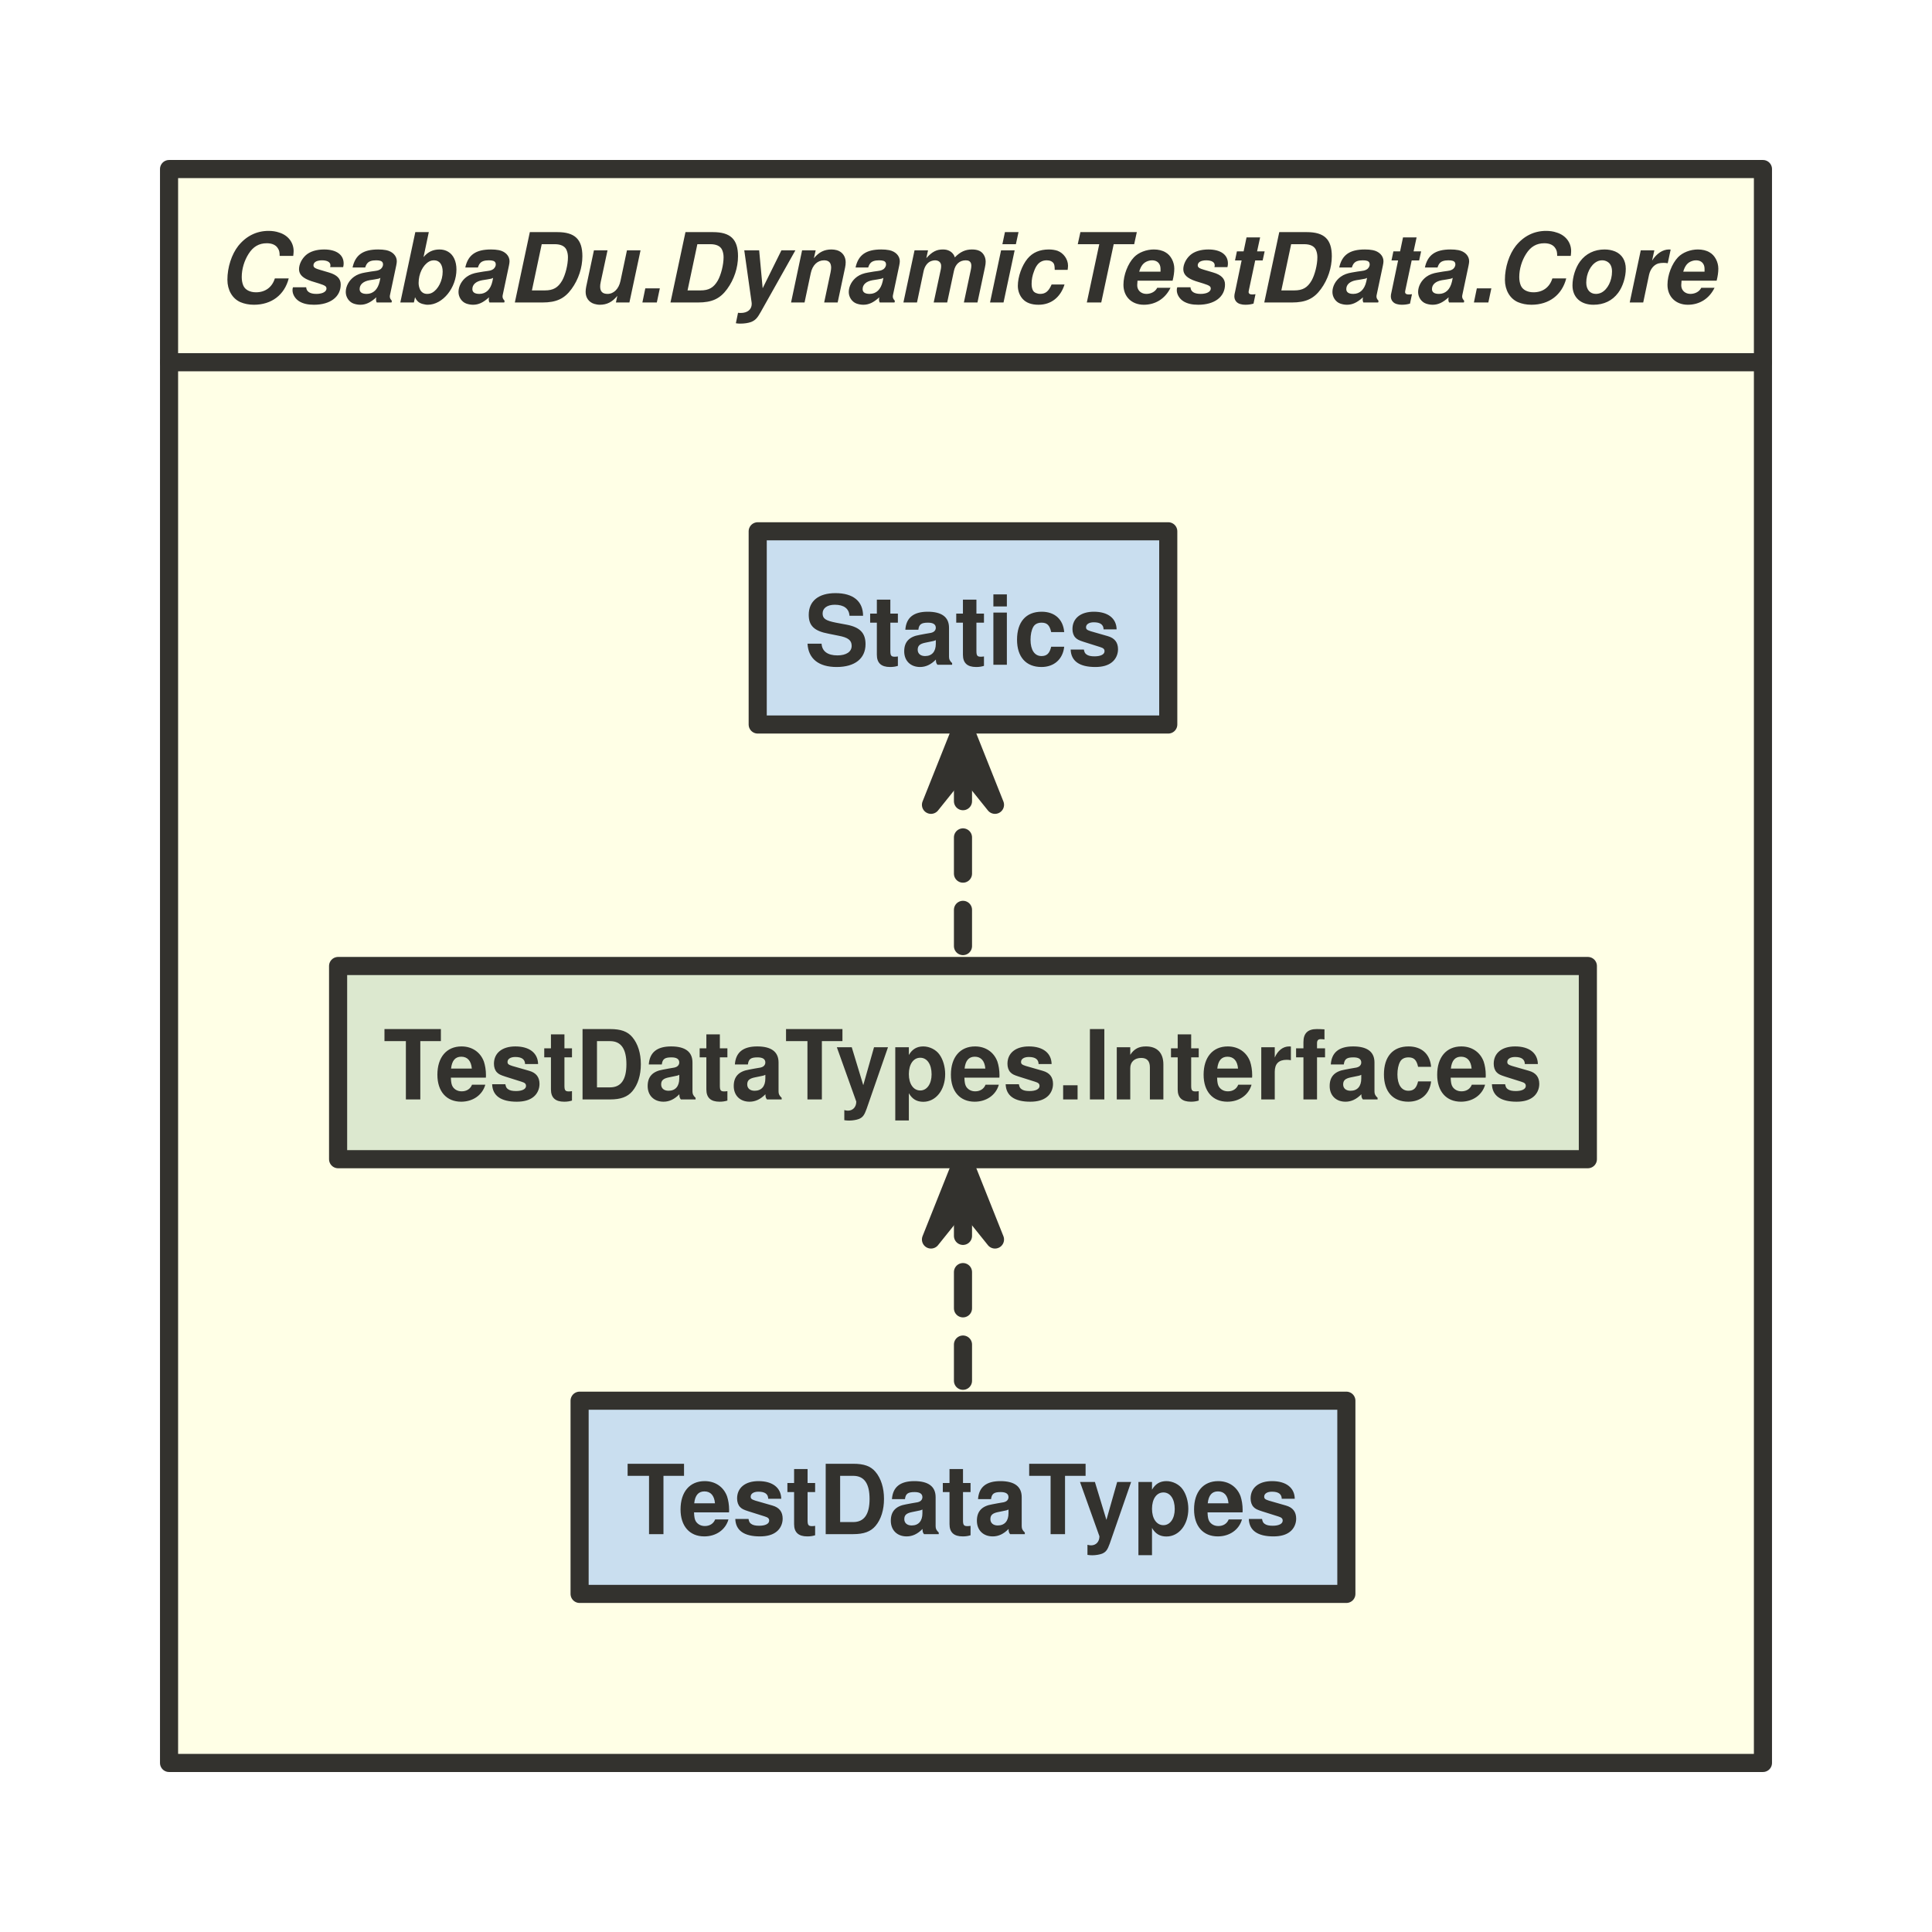
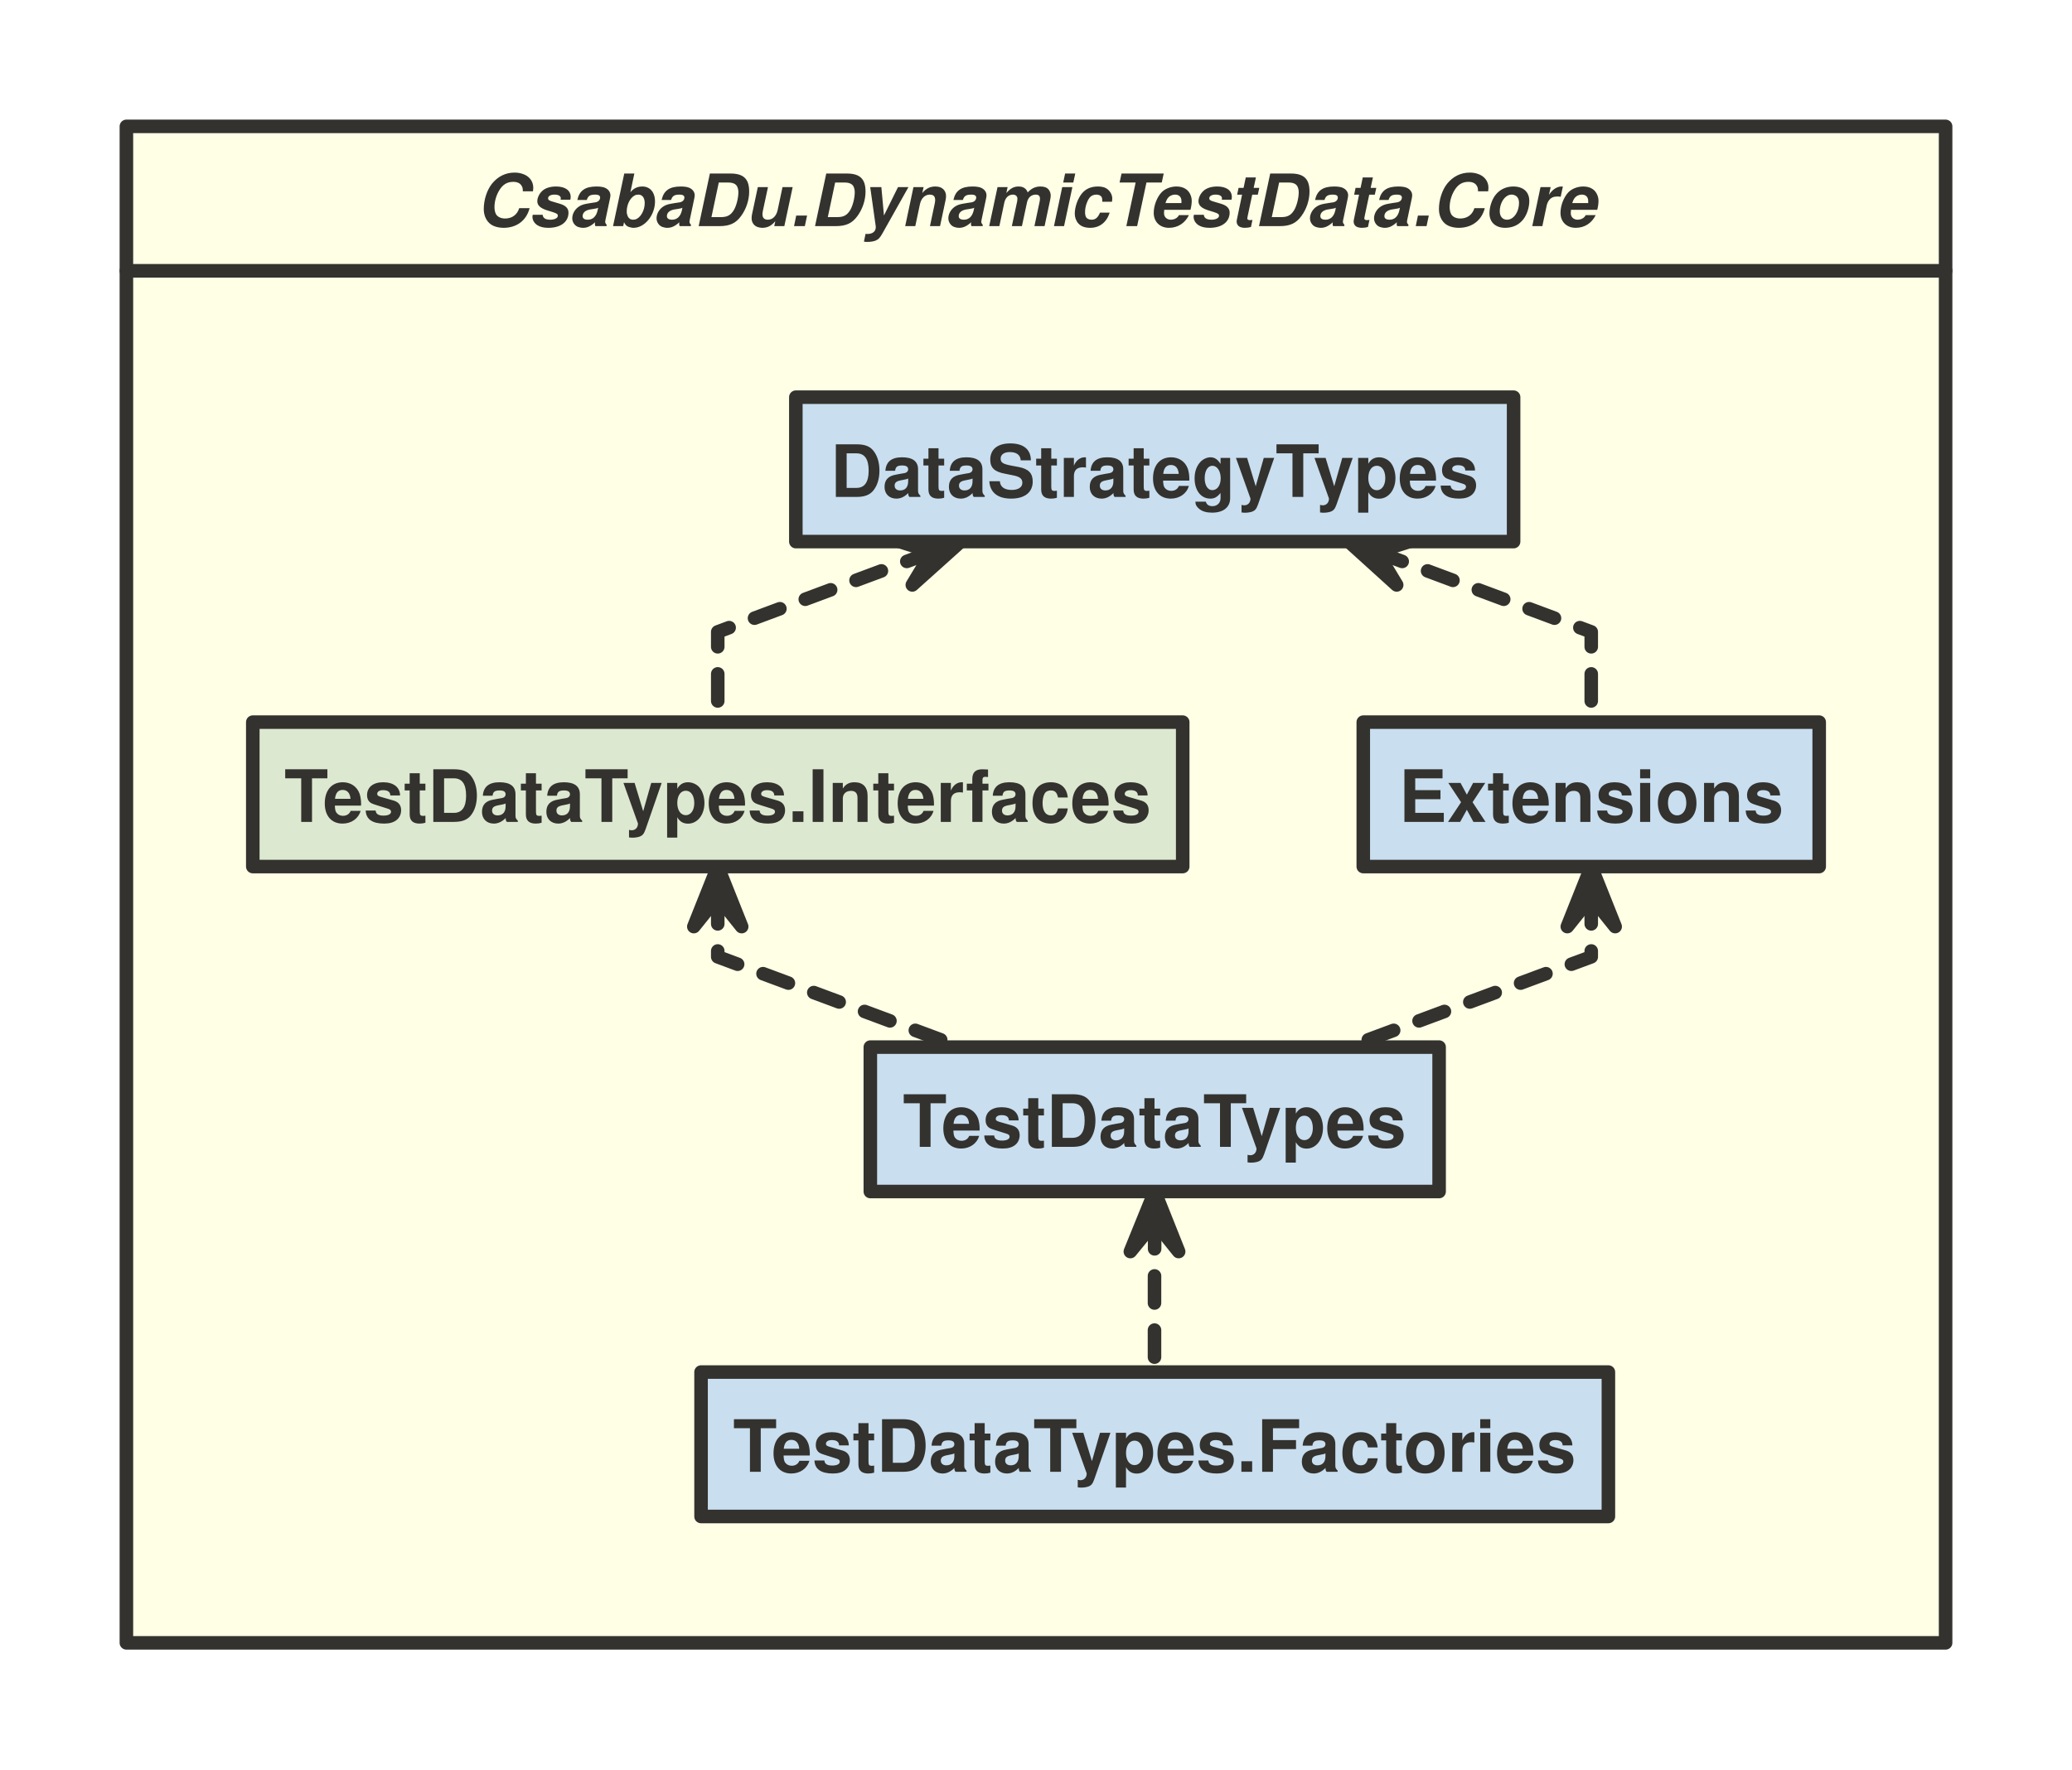
- <svg xmlns="http://www.w3.org/2000/svg" version="1.1" baseProfile="full" width="320.0" height="320.0" viewBox="0 0 320 320">
+ <svg xmlns="http://www.w3.org/2000/svg" version="1.1" baseProfile="full" width="459.0" height="392.0" viewBox="0 0 459 392">
  <g stroke-width="1.0" text-align="left" font="12pt Helvetica, Arial, sans-serif" font-size="12pt" font-family="Helvetica" font-weight="bold" font-style="normal">
    <g font-family="Helvetica" font-size="12pt" font-weight="bold" font-style="normal" stroke-width="3.0" stroke-linejoin="round" stroke-linecap="round" stroke="#33322E">
      <g stroke="transparent" fill="transparent">
-         <rect x="0.0" y="0.0" height="320.0" width="320.0" stroke="none" />
+         <rect x="0.0" y="0.0" height="392.0" width="459.0" stroke="none" />
      </g>
      <g transform="translate(8, 8)" fill="#33322E">
        <g transform="translate(20, 20)">
          <g data-name="CsabaDu.DynamicTestData.Core">
            <g fill="#ffffe6" stroke="#33322E" data-name="CsabaDu.DynamicTestData.Core">
-               <rect x="0.0" y="0.0" height="264.0" width="264.0" data-name="CsabaDu.DynamicTestData.Core" />
-               <path d="M0.0 32.0 L264.0 32.0" fill="none" data-name="CsabaDu.DynamicTestData.Core" />
+               <rect x="0.0" y="0.0" height="336.0" width="403.0" data-name="CsabaDu.DynamicTestData.Core" />
+               <path d="M0.0 32.0 L403.0 32.0" fill="none" data-name="CsabaDu.DynamicTestData.Core" />
            </g>
            <g transform="translate(0, 0)" font-family="Helvetica" font-size="12pt" font-weight="bold" font-style="italic" data-name="CsabaDu.DynamicTestData.Core" data-compartment="0">
              <g transform="translate(8, 8)" fill="#33322E" text-align="center" data-name="CsabaDu.DynamicTestData.Core" data-compartment="0">
-                 <text x="124.0" y="14.1" stroke="none" text-anchor="middle" data-name="CsabaDu.DynamicTestData.Core" data-compartment="0">CsabaDu.DynamicTestData.Core</text>
+                 <text x="193.5" y="14.1" stroke="none" text-anchor="middle" data-name="CsabaDu.DynamicTestData.Core" data-compartment="0">CsabaDu.DynamicTestData.Core</text>
              </g>
            </g>
            <g transform="translate(0, 32)" font-family="Helvetica" font-size="12pt" font-weight="normal" font-style="normal" data-name="CsabaDu.DynamicTestData.Core" data-compartment="1">
              <g transform="translate(8, 8)" fill="#33322E" data-name="CsabaDu.DynamicTestData.Core" data-compartment="1">
                <g transform="translate(20, 20)" fill="#33322E" font-family="Helvetica" font-size="12pt" font-weight="normal" font-style="normal" data-name="CsabaDu.DynamicTestData.Core" data-compartment="1">
                  <g stroke-dasharray="6 6" data-name="CsabaDu.DynamicTestData.Core" data-compartment="1">
-                     <path d="M103.5 38.7 L103.5 52 L103.5 72 L103.5 72.0 " fill="none" data-name="CsabaDu.DynamicTestData.Core" data-compartment="1" />
+                     <path d="M150.5 34.3 L103 52 L103 72 L103.0 72.0 " fill="none" data-name="CsabaDu.DynamicTestData.Core" data-compartment="1" />
                  </g>
-                   <path d="M108.8 45.3 L103.5 38.7 L98.2 45.3 L103.5 32.0 Z" data-name="CsabaDu.DynamicTestData.Core" data-compartment="1" />
+                   <path d="M146.1 41.6 L150.5 34.3 L142.4 31.7 L156.8 32.0 Z" data-name="CsabaDu.DynamicTestData.Core" data-compartment="1" />
                  <g stroke-dasharray="6 6" data-name="CsabaDu.DynamicTestData.Core" data-compartment="1">
-                     <path d="M103.5 110.7 L103.5 124 L103.5 144 L103.5 144.0 " fill="none" data-name="CsabaDu.DynamicTestData.Core" data-compartment="1" />
+                     <path d="M103.0 110.7 L103 124 L156.75 144 L156.8 144.0 " fill="none" data-name="CsabaDu.DynamicTestData.Core" data-compartment="1" />
                  </g>
-                   <path d="M108.8 117.3 L103.5 110.7 L98.2 117.3 L103.5 104.0 Z" data-name="CsabaDu.DynamicTestData.Core" data-compartment="1" />
-                   <g data-name="Statics">
-                     <g fill="#C9DEEF" stroke="#33322E" data-name="Statics">
-                       <rect x="69.5" y="0.0" height="32.0" width="68.0" data-name="Statics" />
+                   <path d="M108.3 117.3 L103.0 110.7 L97.7 117.3 L103.0 104.0 Z" data-name="CsabaDu.DynamicTestData.Core" data-compartment="1" />
+                   <g stroke-dasharray="6 6" data-name="CsabaDu.DynamicTestData.Core" data-compartment="1">
+                     <path d="M249.0 34.3 L296.5 52 L296.5 72 L296.5 72.0 " fill="none" data-name="CsabaDu.DynamicTestData.Core" data-compartment="1" />
+                   </g>
+                   <path d="M257.1 31.7 L249.0 34.3 L253.4 41.6 L242.8 32.0 Z" data-name="CsabaDu.DynamicTestData.Core" data-compartment="1" />
+                   <g stroke-dasharray="6 6" data-name="CsabaDu.DynamicTestData.Core" data-compartment="1">
+                     <path d="M296.5 110.7 L296.5 124 L242.75 144 L242.8 144.0 " fill="none" data-name="CsabaDu.DynamicTestData.Core" data-compartment="1" />
+                   </g>
+                   <path d="M301.8 117.3 L296.5 110.7 L291.2 117.3 L296.5 104.0 Z" data-name="CsabaDu.DynamicTestData.Core" data-compartment="1" />
+                   <g stroke-dasharray="6 6" data-name="CsabaDu.DynamicTestData.Core" data-compartment="1">
+                     <path d="M199.8 182.7 L199.75 196 L199.75 216 L199.8 216.0 " fill="none" data-name="CsabaDu.DynamicTestData.Core" data-compartment="1" />
+                   </g>
+                   <path d="M205.1 189.3 L199.8 182.7 L194.4 189.3 L199.8 176.0 Z" data-name="CsabaDu.DynamicTestData.Core" data-compartment="1" />
+                   <g data-name="DataStrategyTypes">
+                     <g fill="#C9DEEF" stroke="#33322E" data-name="DataStrategyTypes">
+                       <rect x="120.3" y="0.0" height="32.0" width="159.0" data-name="DataStrategyTypes" />
                    </g>
-                     <g transform="translate(69.5, 0)" font-family="Helvetica" font-size="12pt" font-weight="bold" font-style="normal" data-name="Statics" data-compartment="0">
-                       <g transform="translate(8, 8)" fill="#33322E" text-align="center" data-name="Statics" data-compartment="0">
-                         <text x="26.0" y="14.1" stroke="none" text-anchor="middle" data-name="Statics" data-compartment="0">Statics</text>
+                     <g transform="translate(120.25, 0)" font-family="Helvetica" font-size="12pt" font-weight="bold" font-style="normal" data-name="DataStrategyTypes" data-compartment="0">
+                       <g transform="translate(8, 8)" fill="#33322E" text-align="center" data-name="DataStrategyTypes" data-compartment="0">
+                         <text x="71.5" y="14.1" stroke="none" text-anchor="middle" data-name="DataStrategyTypes" data-compartment="0">DataStrategyTypes</text>
                      </g>
                    </g>
                  </g>
                  <g data-name="TestDataTypes.Interfaces">
                    <g fill="#DCE8CF" stroke="#33322E" data-name="TestDataTypes.Interfaces">
-                       <rect x="0.0" y="72.0" height="32.0" width="207.0" data-name="TestDataTypes.Interfaces" />
+                       <rect x="0.0" y="72.0" height="32.0" width="206.0" data-name="TestDataTypes.Interfaces" />
                    </g>
                    <g transform="translate(0, 72)" font-family="Helvetica" font-size="12pt" font-weight="bold" font-style="normal" data-name="TestDataTypes.Interfaces" data-compartment="0">
                      <g transform="translate(8, 8)" fill="#33322E" text-align="center" data-name="TestDataTypes.Interfaces" data-compartment="0">
-                         <text x="95.5" y="14.1" stroke="none" text-anchor="middle" data-name="TestDataTypes.Interfaces" data-compartment="0">TestDataTypes.Interfaces</text>
+                         <text x="95.0" y="14.1" stroke="none" text-anchor="middle" data-name="TestDataTypes.Interfaces" data-compartment="0">TestDataTypes.Interfaces</text>
                      </g>
                    </g>
                  </g>
                  <g data-name="TestDataTypes">
                    <g fill="#C9DEEF" stroke="#33322E" data-name="TestDataTypes">
-                       <rect x="40.0" y="144.0" height="32.0" width="127.0" data-name="TestDataTypes" />
+                       <rect x="136.8" y="144.0" height="32.0" width="126.0" data-name="TestDataTypes" />
                    </g>
-                     <g transform="translate(40, 144)" font-family="Helvetica" font-size="12pt" font-weight="bold" font-style="normal" data-name="TestDataTypes" data-compartment="0">
+                     <g transform="translate(136.75, 144)" font-family="Helvetica" font-size="12pt" font-weight="bold" font-style="normal" data-name="TestDataTypes" data-compartment="0">
                      <g transform="translate(8, 8)" fill="#33322E" text-align="center" data-name="TestDataTypes" data-compartment="0">
-                         <text x="55.5" y="14.1" stroke="none" text-anchor="middle" data-name="TestDataTypes" data-compartment="0">TestDataTypes</text>
+                         <text x="55.0" y="14.1" stroke="none" text-anchor="middle" data-name="TestDataTypes" data-compartment="0">TestDataTypes</text>
+                       </g>
+                     </g>
+                   </g>
+                   <g data-name="Extensions">
+                     <g fill="#C9DEEF" stroke="#33322E" data-name="Extensions">
+                       <rect x="246.0" y="72.0" height="32.0" width="101.0" data-name="Extensions" />
+                     </g>
+                     <g transform="translate(246, 72)" font-family="Helvetica" font-size="12pt" font-weight="bold" font-style="normal" data-name="Extensions" data-compartment="0">
+                       <g transform="translate(8, 8)" fill="#33322E" text-align="center" data-name="Extensions" data-compartment="0">
+                         <text x="42.5" y="14.1" stroke="none" text-anchor="middle" data-name="Extensions" data-compartment="0">Extensions</text>
+                       </g>
+                     </g>
+                   </g>
+                   <g data-name="TestDataTypes.Factories">
+                     <g fill="#C9DEEF" stroke="#33322E" data-name="TestDataTypes.Factories">
+                       <rect x="99.3" y="216.0" height="32.0" width="201.0" data-name="TestDataTypes.Factories" />
+                     </g>
+                     <g transform="translate(99.25, 216)" font-family="Helvetica" font-size="12pt" font-weight="bold" font-style="normal" data-name="TestDataTypes.Factories" data-compartment="0">
+                       <g transform="translate(8, 8)" fill="#33322E" text-align="center" data-name="TestDataTypes.Factories" data-compartment="0">
+                         <text x="92.5" y="14.1" stroke="none" text-anchor="middle" data-name="TestDataTypes.Factories" data-compartment="0">TestDataTypes.Factories</text>
                      </g>
                    </g>
                  </g>
                </g>
              </g>
            </g>
          </g>
        </g>
      </g>
    </g>
  </g>
</svg>
